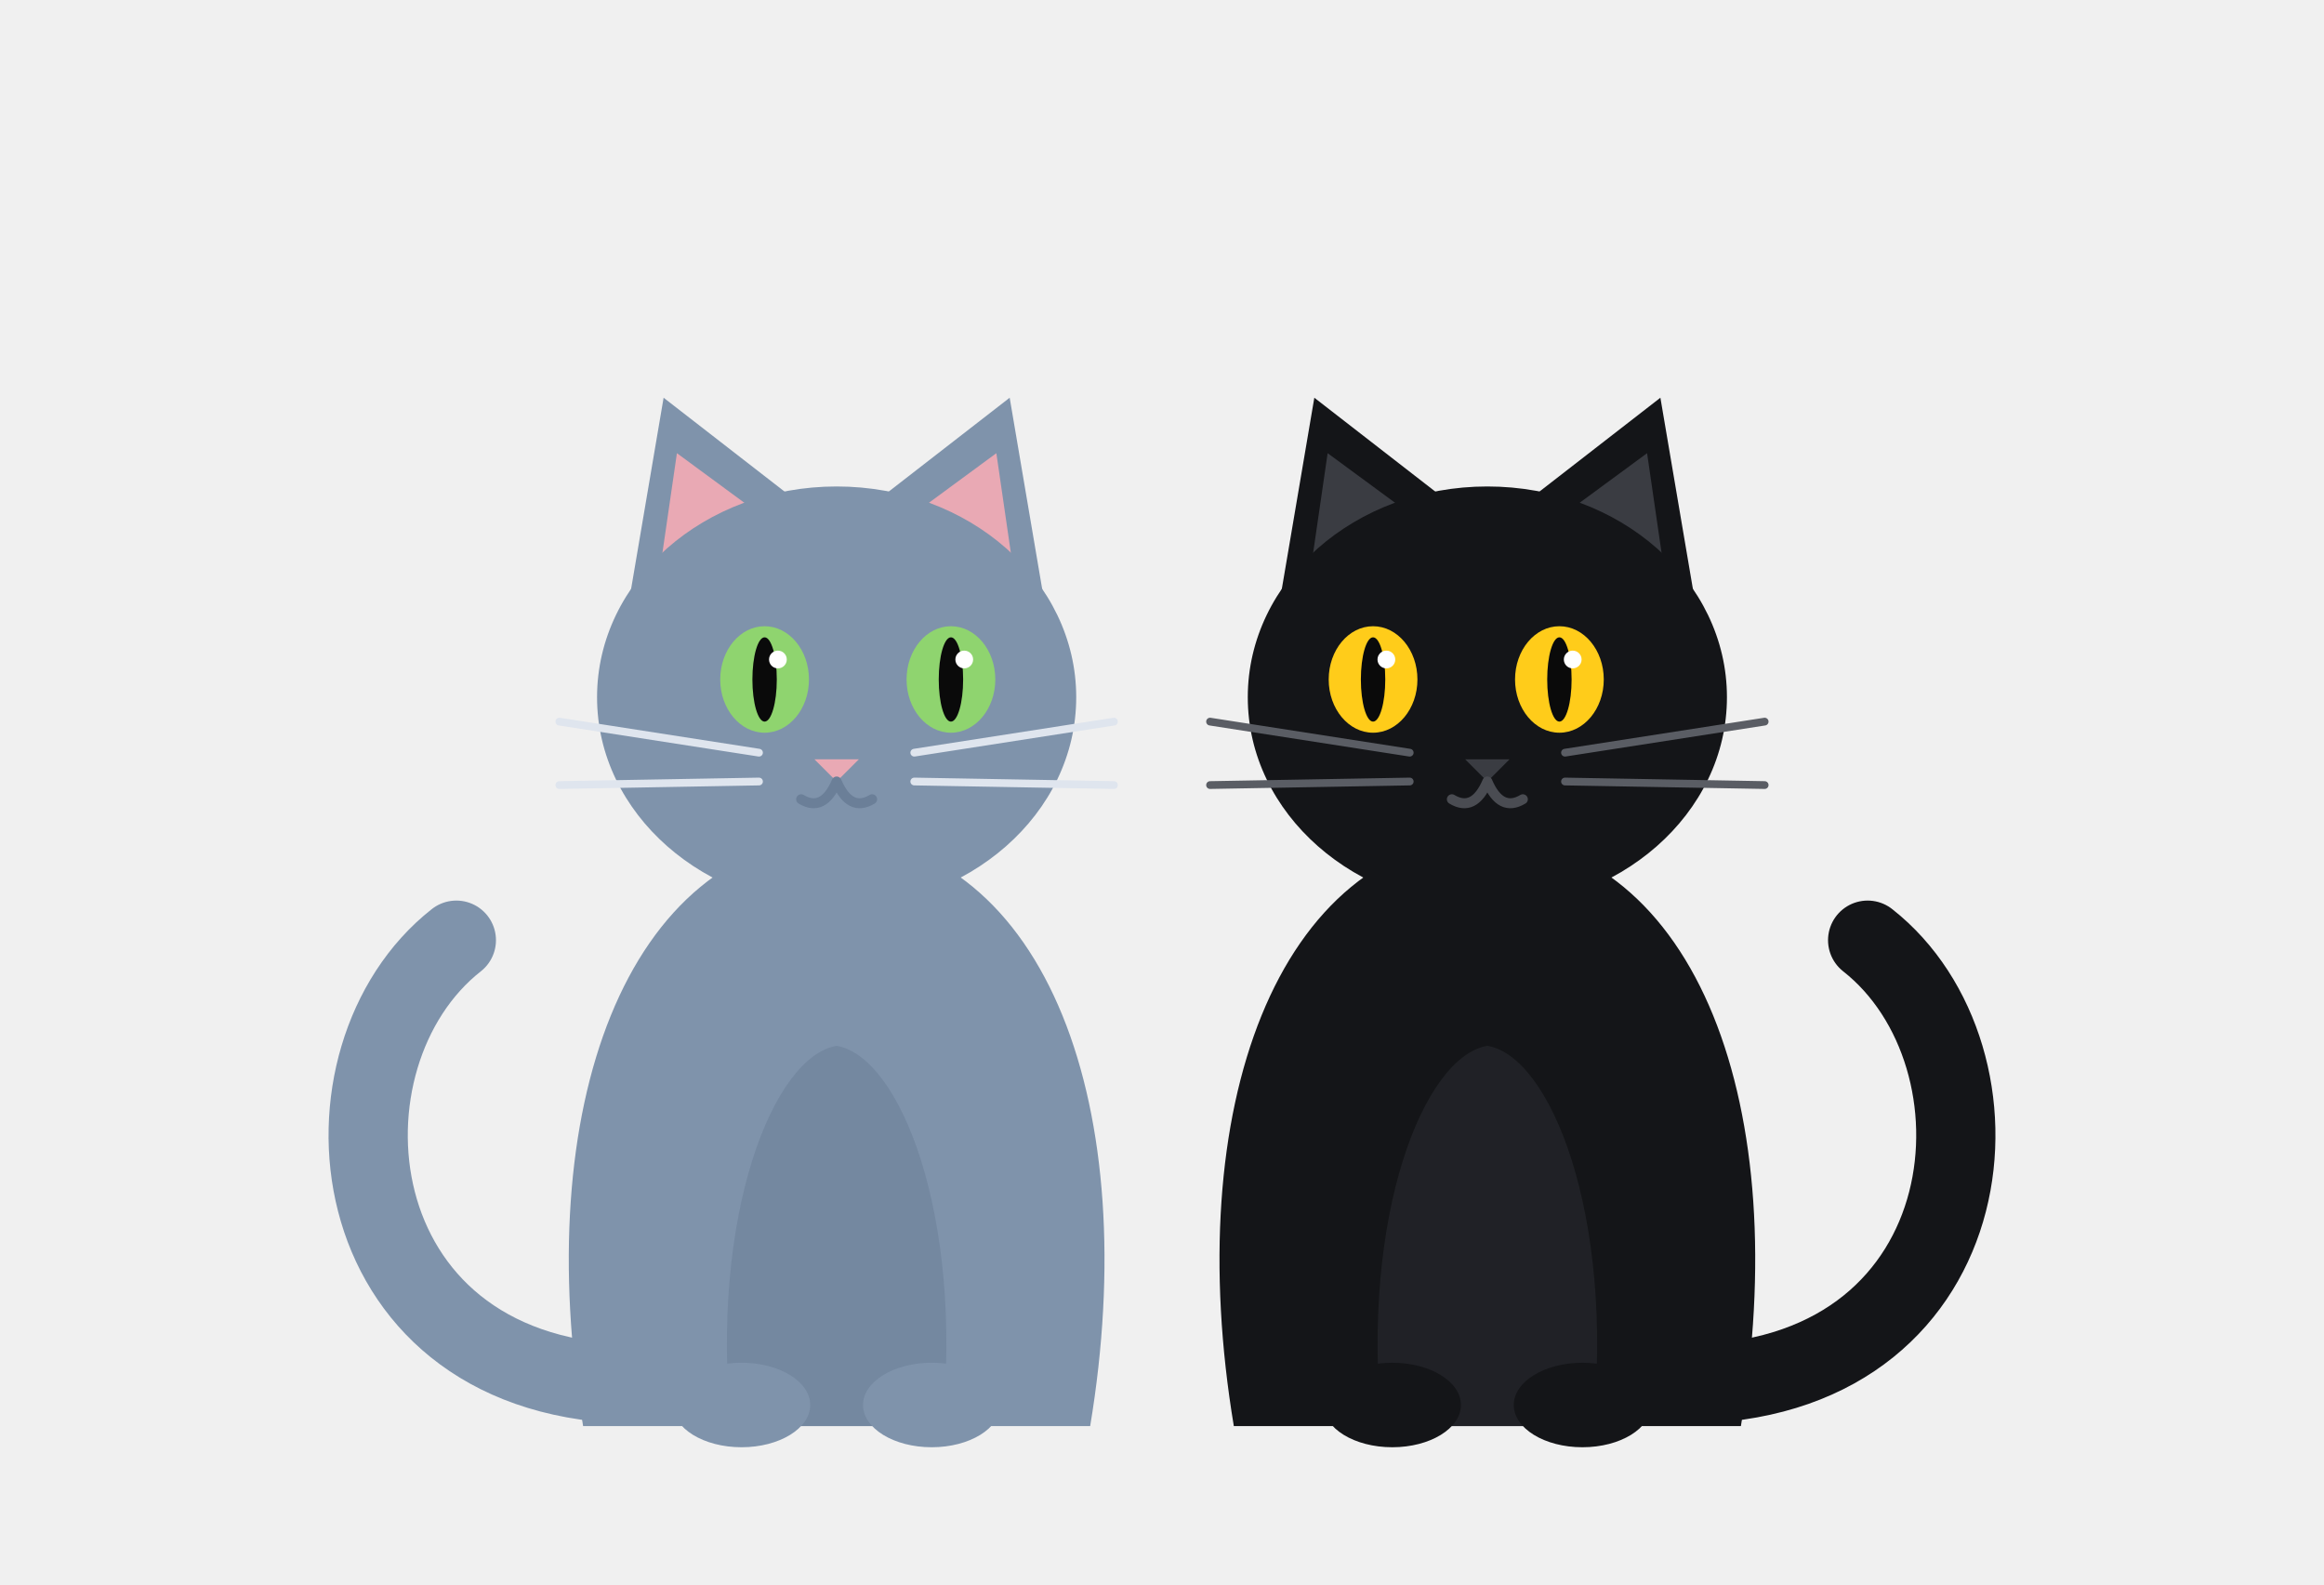
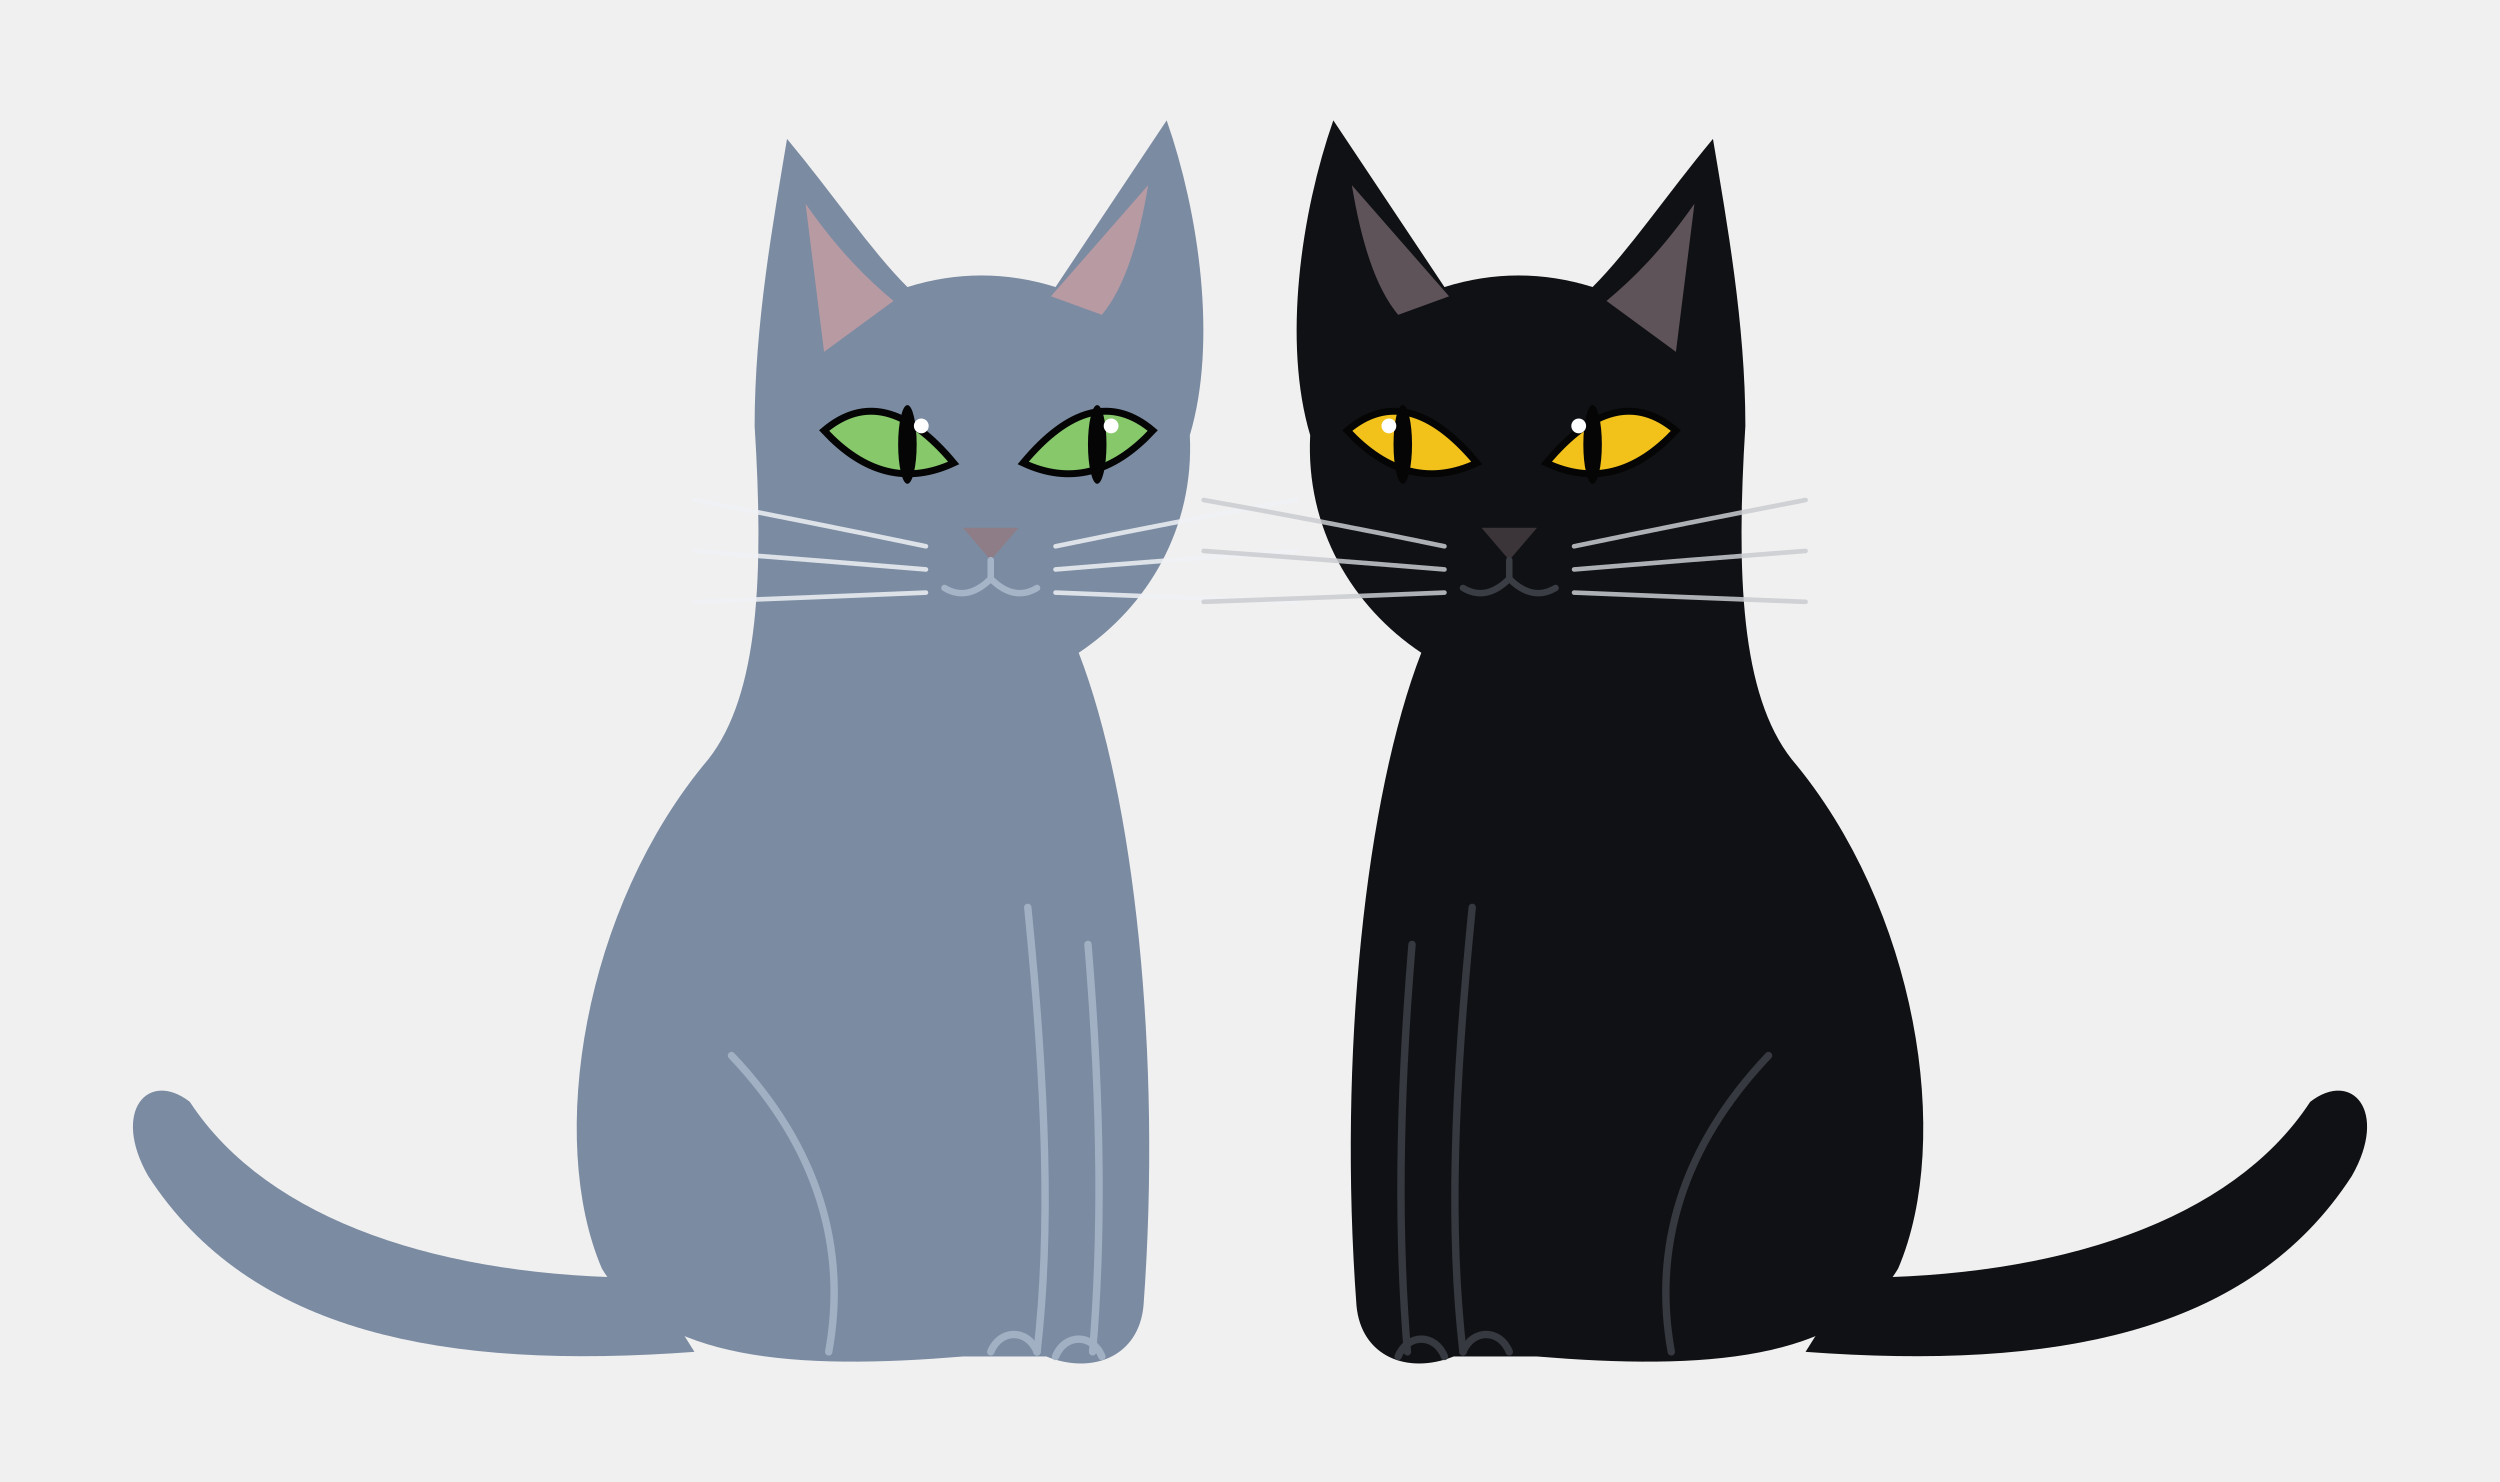
- <svg xmlns="http://www.w3.org/2000/svg" viewBox="0 0 440 300">
-   <path d="M118.4 262.0 C63.4 260.0 58.4 200.0 86.4 178.0" fill="none" stroke="#7f93ab" stroke-width="15.0" stroke-linecap="round" />
-   <path d="M110.4 270 C100.4 210.0 118.4 160.0 158.4 158.0 C198.4 160.0 216.4 210.0 206.4 270 Z" fill="#7f93ab" />
-   <path d="M138.4 270 C134.4 230.0 146.4 200.0 158.4 198.0 C170.4 200.0 182.4 230.0 178.4 270 Z" fill="#6b7f98" opacity="0.55" />
-   <ellipse cx="140.4" cy="266.0" rx="13.0" ry="8.0" fill="#7f93ab" />
-   <ellipse cx="176.4" cy="266.0" rx="13.0" ry="8.0" fill="#7f93ab" />
-   <path d="M118.5 117.3 L125.64 75.3 L150.0 94.2 Z" fill="#7f93ab" />
-   <path d="M198.3 117.3 L191.16 75.3 L166.8 94.2 Z" fill="#7f93ab" />
-   <path d="M124.8 108.9 L128.16 85.8 L142.44 96.3 Z" fill="#e9a9b4" />
-   <path d="M192.0 108.9 L188.64 85.8 L174.36 96.3 Z" fill="#e9a9b4" />
-   <ellipse cx="158.4" cy="132.0" rx="45.36" ry="39.9" fill="#7f93ab" />
-   <ellipse cx="144.76" cy="128.64" rx="8.4" ry="10.08" fill="#8fd46f" />
-   <ellipse cx="144.76" cy="128.64" rx="2.31" ry="7.98" fill="#0a0a0a" />
-   <circle cx="147.28" cy="124.86" r="1.68" fill="#fff" />
-   <ellipse cx="180.04" cy="128.64" rx="8.4" ry="10.08" fill="#8fd46f" />
-   <ellipse cx="180.04" cy="128.64" rx="2.31" ry="7.98" fill="#0a0a0a" />
-   <circle cx="182.56" cy="124.86" r="1.68" fill="#fff" />
-   <path d="M154.2 143.76 h8.4 l-4.2 4.2 z" fill="#e9a9b4" />
-   <path d="M158.4 147.96 q-2.52 5.88 -6.72 3.36 M158.4 147.96 q2.52 5.88 6.72 3.36" fill="none" stroke="#6b7f98" stroke-width="1.89" stroke-linecap="round" />
-   <path d="M143.7 142.5 L105.9 136.62" stroke="#dfe5ee" stroke-width="1.47" stroke-linecap="round" />
-   <path d="M143.7 147.96 L105.9 148.632" stroke="#dfe5ee" stroke-width="1.47" stroke-linecap="round" />
-   <path d="M173.1 142.5 L210.9 136.62" stroke="#dfe5ee" stroke-width="1.47" stroke-linecap="round" />
-   <path d="M173.1 147.96 L210.9 148.632" stroke="#dfe5ee" stroke-width="1.47" stroke-linecap="round" />
-   <path d="M321.6 262.0 C376.6 260.0 381.6 200.0 353.6 178.0" fill="none" stroke="#141518" stroke-width="15.0" stroke-linecap="round" />
-   <path d="M233.6 270 C223.6 210.0 241.6 160.0 281.6 158.0 C321.6 160.0 339.6 210.0 329.6 270 Z" fill="#141518" />
-   <path d="M261.6 270 C257.6 230.0 269.6 200.0 281.6 198.0 C293.6 200.0 305.6 230.0 301.6 270 Z" fill="#2a2c31" opacity="0.55" />
-   <ellipse cx="263.6" cy="266.0" rx="13.0" ry="8.0" fill="#141518" />
-   <ellipse cx="299.6" cy="266.0" rx="13.0" ry="8.0" fill="#141518" />
-   <path d="M241.7 117.3 L248.84 75.3 L273.2 94.2 Z" fill="#141518" />
-   <path d="M321.5 117.3 L314.36 75.3 L290.0 94.2 Z" fill="#141518" />
-   <path d="M248 108.9 L251.36 85.8 L265.64 96.3 Z" fill="#3a3c42" />
-   <path d="M315.2 108.9 L311.84 85.8 L297.56 96.3 Z" fill="#3a3c42" />
-   <ellipse cx="281.6" cy="132.0" rx="45.36" ry="39.9" fill="#141518" />
-   <ellipse cx="259.96" cy="128.64" rx="8.4" ry="10.08" fill="#ffcc1a" />
-   <ellipse cx="259.96" cy="128.64" rx="2.31" ry="7.98" fill="#0a0a0a" />
-   <circle cx="262.48" cy="124.86" r="1.68" fill="#fff" />
-   <ellipse cx="295.24" cy="128.64" rx="8.4" ry="10.08" fill="#ffcc1a" />
-   <ellipse cx="295.24" cy="128.64" rx="2.31" ry="7.98" fill="#0a0a0a" />
-   <circle cx="297.76" cy="124.86" r="1.68" fill="#fff" />
-   <path d="M277.4 143.76 h8.4 l-4.2 4.2 z" fill="#3a3c42" />
-   <path d="M281.6 147.96 q-2.52 5.88 -6.72 3.36 M281.6 147.96 q2.52 5.88 6.72 3.36" fill="none" stroke="#4a4c52" stroke-width="1.89" stroke-linecap="round" />
-   <path d="M266.9 142.5 L229.1 136.62" stroke="#5a5d64" stroke-width="1.47" stroke-linecap="round" />
-   <path d="M266.9 147.96 L229.1 148.632" stroke="#5a5d64" stroke-width="1.47" stroke-linecap="round" />
-   <path d="M296.3 142.5 L334.1 136.62" stroke="#5a5d64" stroke-width="1.47" stroke-linecap="round" />
-   <path d="M296.3 147.96 L334.1 148.632" stroke="#5a5d64" stroke-width="1.47" stroke-linecap="round" />
+ <svg xmlns="http://www.w3.org/2000/svg" viewBox="0 0 540 320">
+   <g>
+     <path d="M150 292 C96 296 54 288 32 254 C24 240 32 231 41 238 C58 264 96 276 140 276 Z" fill="#7b8ba2" />
+     <path d="M163 92 C163 70 167 48 170 30 C180 42 188 54 196 62 Q212 57 228 62 C236 50 244 38 252 26 C259 46 263 74 257 94 C258 114 248 131 233 141 C245 172 251 228 247 282 C246 293 236 297 226 293 L208 293 C172 296 142 294 130 274 C118 246 126 196 153 164 C164 150 165 124 163 92 Z" fill="#7b8ba2" />
+     <path d="M174 44 C181 54 187 60 193 65 L178 76 Z" fill="#b89aa3" />
+     <path d="M248 40 C246 52 243 62 238 68 L227 64 Z" fill="#b89aa3" />
+     <g fill="none" stroke="#a6b4c7" stroke-width="1.6" stroke-linecap="round" opacity="0.9">
+       <path d="M222 196 C226 236 227 266 224 292" />
+       <path d="M235 204 C238 240 238 268 236 292" />
+       <path d="M158 228 C177 248 183 270 179 292" />
+       <path d="M224 292 c-2 -5 -8 -5 -10 0 M238 293 c-2 -5 -8 -5 -10 0" />
+     </g>
+     <path d="M178 93 Q191 82 206 100 Q191 107 178 93 Z" fill="#86c86a" stroke="#050505" stroke-width="1.5" stroke-linejoin="miter" />
+     <ellipse cx="196" cy="96" rx="2" ry="8.5" fill="#050505" />
+     <circle cx="199" cy="92" r="1.6" fill="#fff" />
+     <path d="M249 93 Q236 82 221 100 Q236 107 249 93 Z" fill="#86c86a" stroke="#050505" stroke-width="1.5" stroke-linejoin="miter" />
+     <ellipse cx="237" cy="96" rx="2" ry="8.5" fill="#050505" />
+     <circle cx="240" cy="92" r="1.6" fill="#fff" />
+     <path d="M208 114 h12 l-6 7 z" fill="#8e7d86" />
+     <path d="M214 121 v4 M214 125 q-5 5 -10 2 M214 125 q5 5 10 2" fill="none" stroke="#a6b4c7" stroke-width="1.4" stroke-linecap="round" />
+     <g stroke="#eef1f5" stroke-width="1" stroke-linecap="round" fill="none" opacity="0.85">
+       <path d="M200 118 Q176 113 150 108" />
+       <path d="M228 118 Q252 113 280 108" />
+       <path d="M200 123 Q176 121 150 119" />
+       <path d="M228 123 Q252 121 280 119" />
+       <path d="M200 128 Q176 129 150 130" />
+       <path d="M228 128 Q252 129 280 130" />
+     </g>
+   </g>
+   <g transform="translate(540 0) scale(-1 1)">
+     <path d="M150 292 C96 296 54 288 32 254 C24 240 32 231 41 238 C58 264 96 276 140 276 Z" fill="#101114" />
+     <path d="M163 92 C163 70 167 48 170 30 C180 42 188 54 196 62 Q212 57 228 62 C236 50 244 38 252 26 C259 46 263 74 257 94 C258 114 248 131 233 141 C245 172 251 228 247 282 C246 293 236 297 226 293 L208 293 C172 296 142 294 130 274 C118 246 126 196 153 164 C164 150 165 124 163 92 Z" fill="#101114" />
+     <path d="M174 44 C181 54 187 60 193 65 L178 76 Z" fill="#5e5358" />
+     <path d="M248 40 C246 52 243 62 238 68 L227 64 Z" fill="#5e5358" />
+     <g fill="none" stroke="#3a3d44" stroke-width="1.6" stroke-linecap="round" opacity="0.9">
+       <path d="M222 196 C226 236 227 266 224 292" />
+       <path d="M235 204 C238 240 238 268 236 292" />
+       <path d="M158 228 C177 248 183 270 179 292" />
+       <path d="M224 292 c-2 -5 -8 -5 -10 0 M238 293 c-2 -5 -8 -5 -10 0" />
+     </g>
+     <path d="M178 93 Q191 82 206 100 Q191 107 178 93 Z" fill="#f2c21b" stroke="#050505" stroke-width="1.5" stroke-linejoin="miter" />
+     <ellipse cx="196" cy="96" rx="2" ry="8.5" fill="#050505" />
+     <circle cx="199" cy="92" r="1.6" fill="#fff" />
+     <path d="M249 93 Q236 82 221 100 Q236 107 249 93 Z" fill="#f2c21b" stroke="#050505" stroke-width="1.5" stroke-linejoin="miter" />
+     <ellipse cx="237" cy="96" rx="2" ry="8.5" fill="#050505" />
+     <circle cx="240" cy="92" r="1.6" fill="#fff" />
+     <path d="M208 114 h12 l-6 7 z" fill="#3b3438" />
+     <path d="M214 121 v4 M214 125 q-5 5 -10 2 M214 125 q5 5 10 2" fill="none" stroke="#3a3d44" stroke-width="1.4" stroke-linecap="round" />
+     <g stroke="#c9cbd0" stroke-width="1" stroke-linecap="round" fill="none" opacity="0.85">
+       <path d="M200 118 Q176 113 150 108" />
+       <path d="M228 118 Q252 113 280 108" />
+       <path d="M200 123 Q176 121 150 119" />
+       <path d="M228 123 Q252 121 280 119" />
+       <path d="M200 128 Q176 129 150 130" />
+       <path d="M228 128 Q252 129 280 130" />
+     </g>
+   </g>
</svg>
